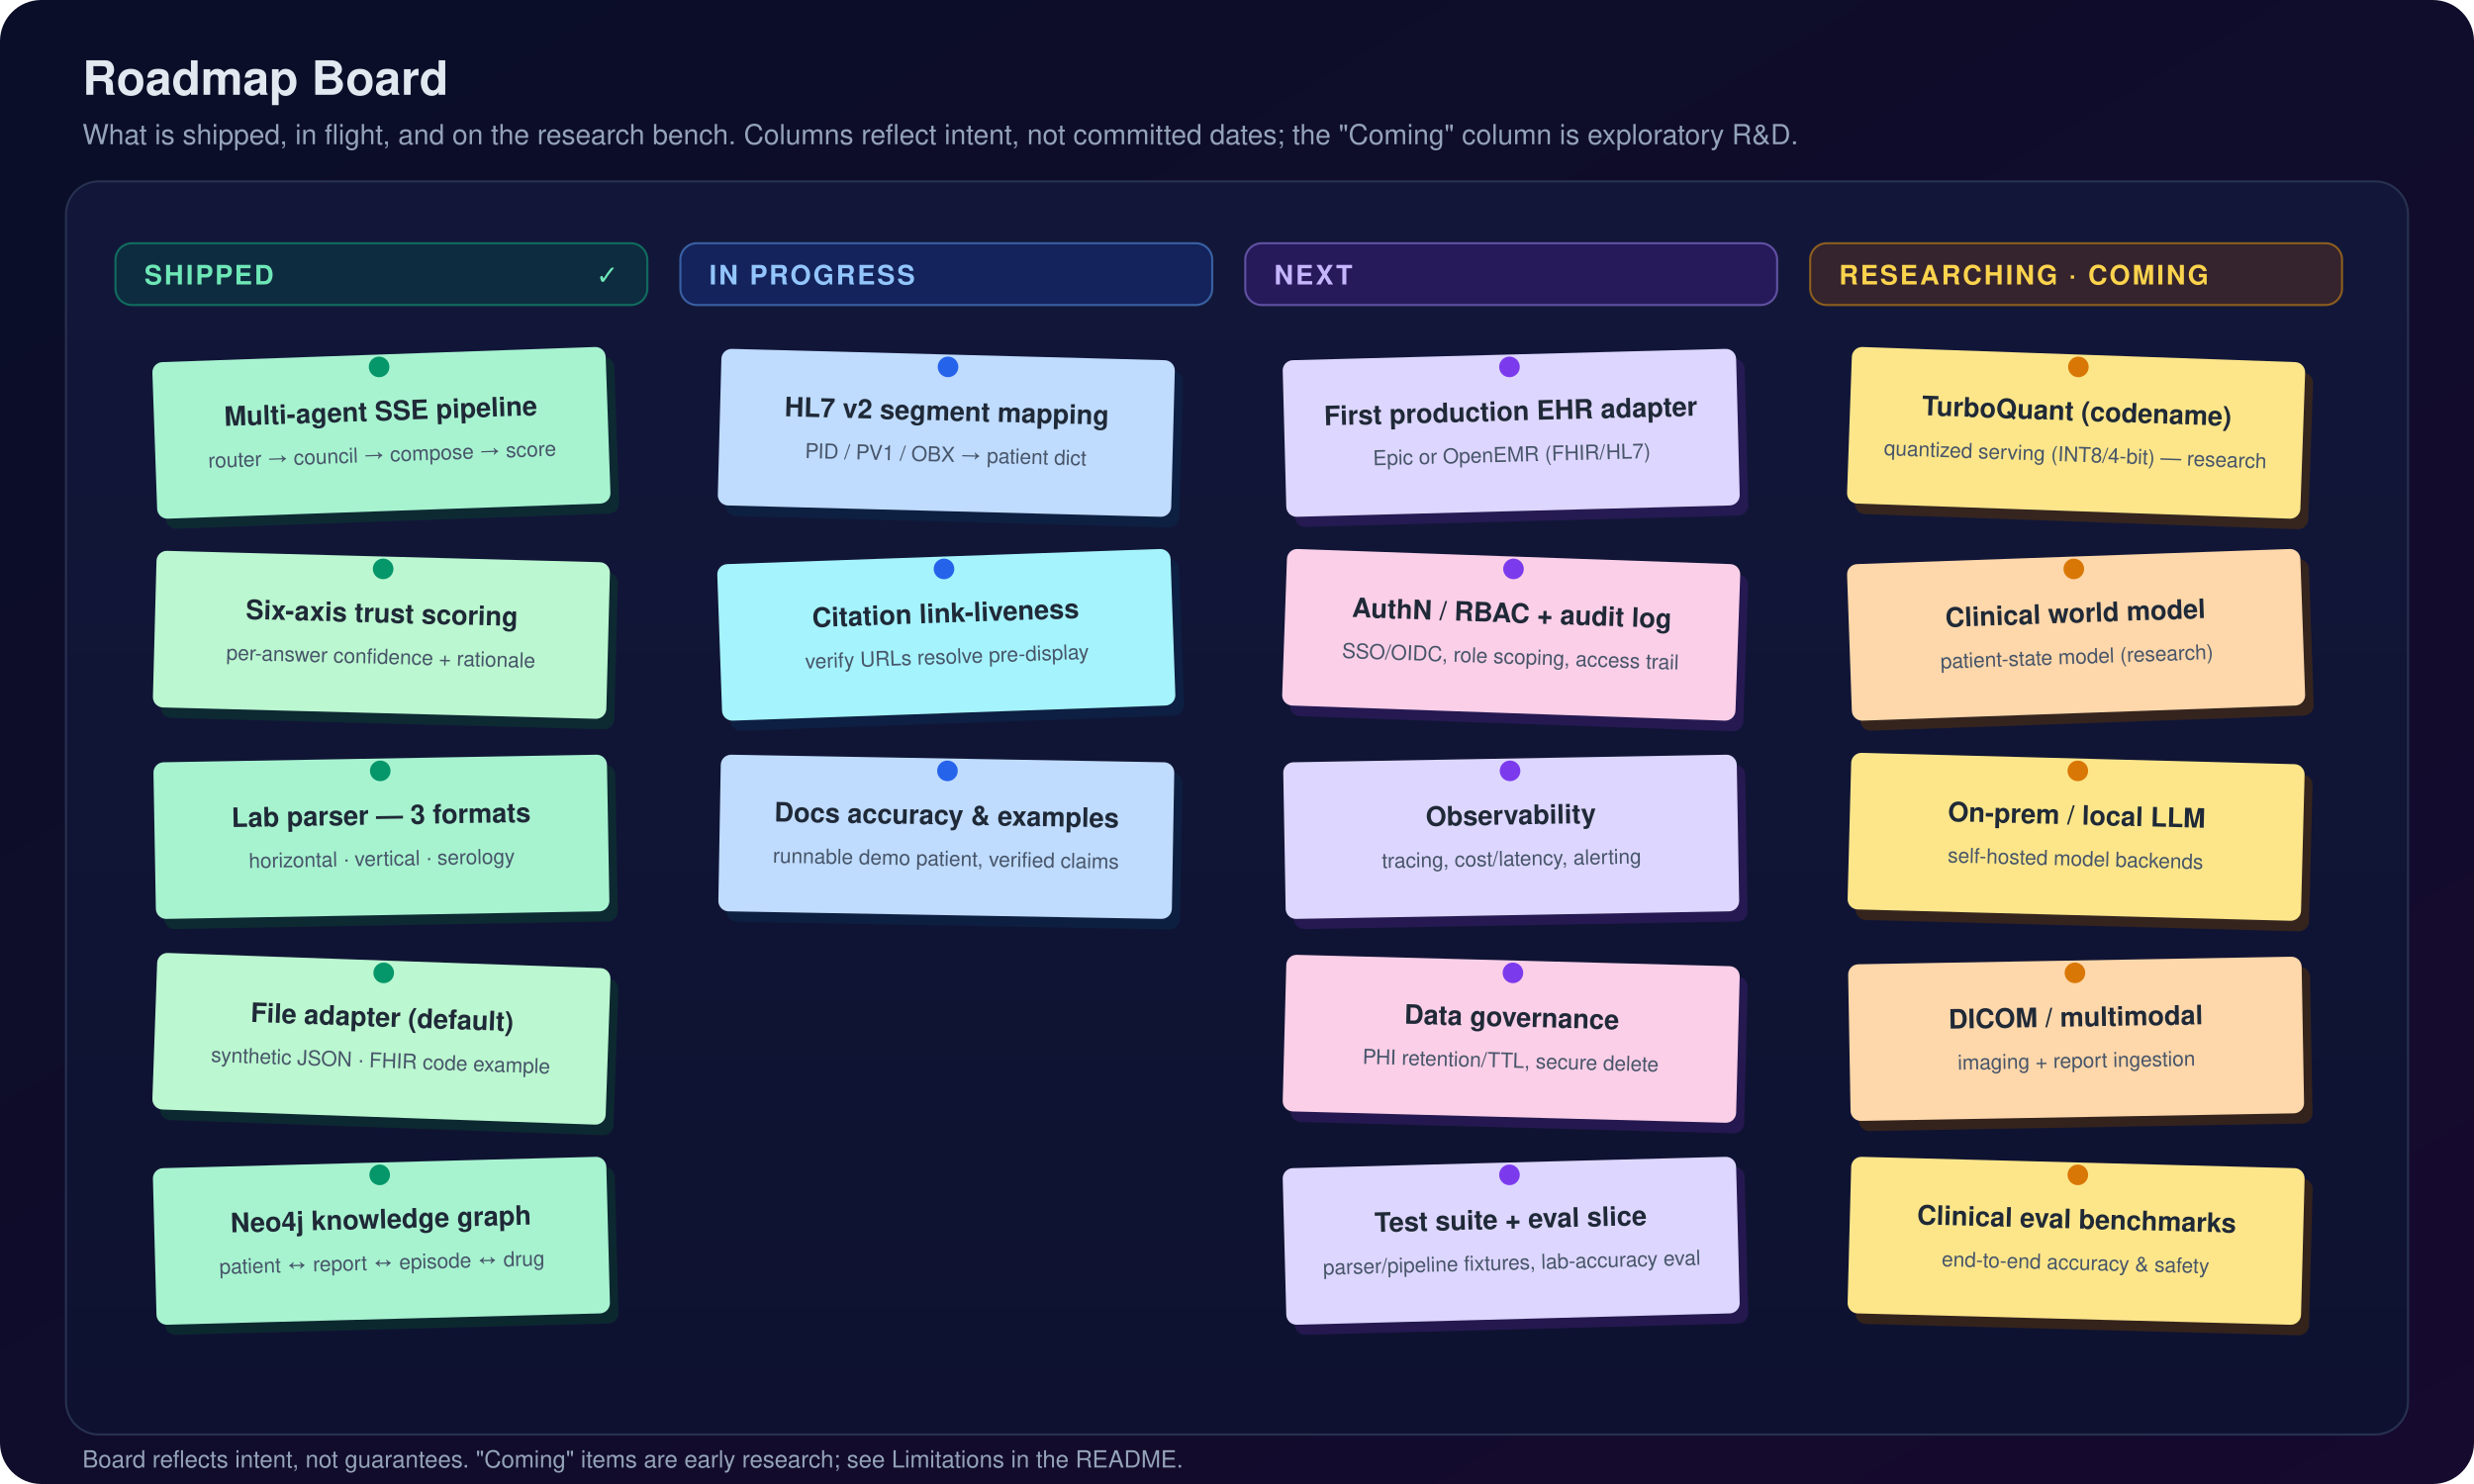
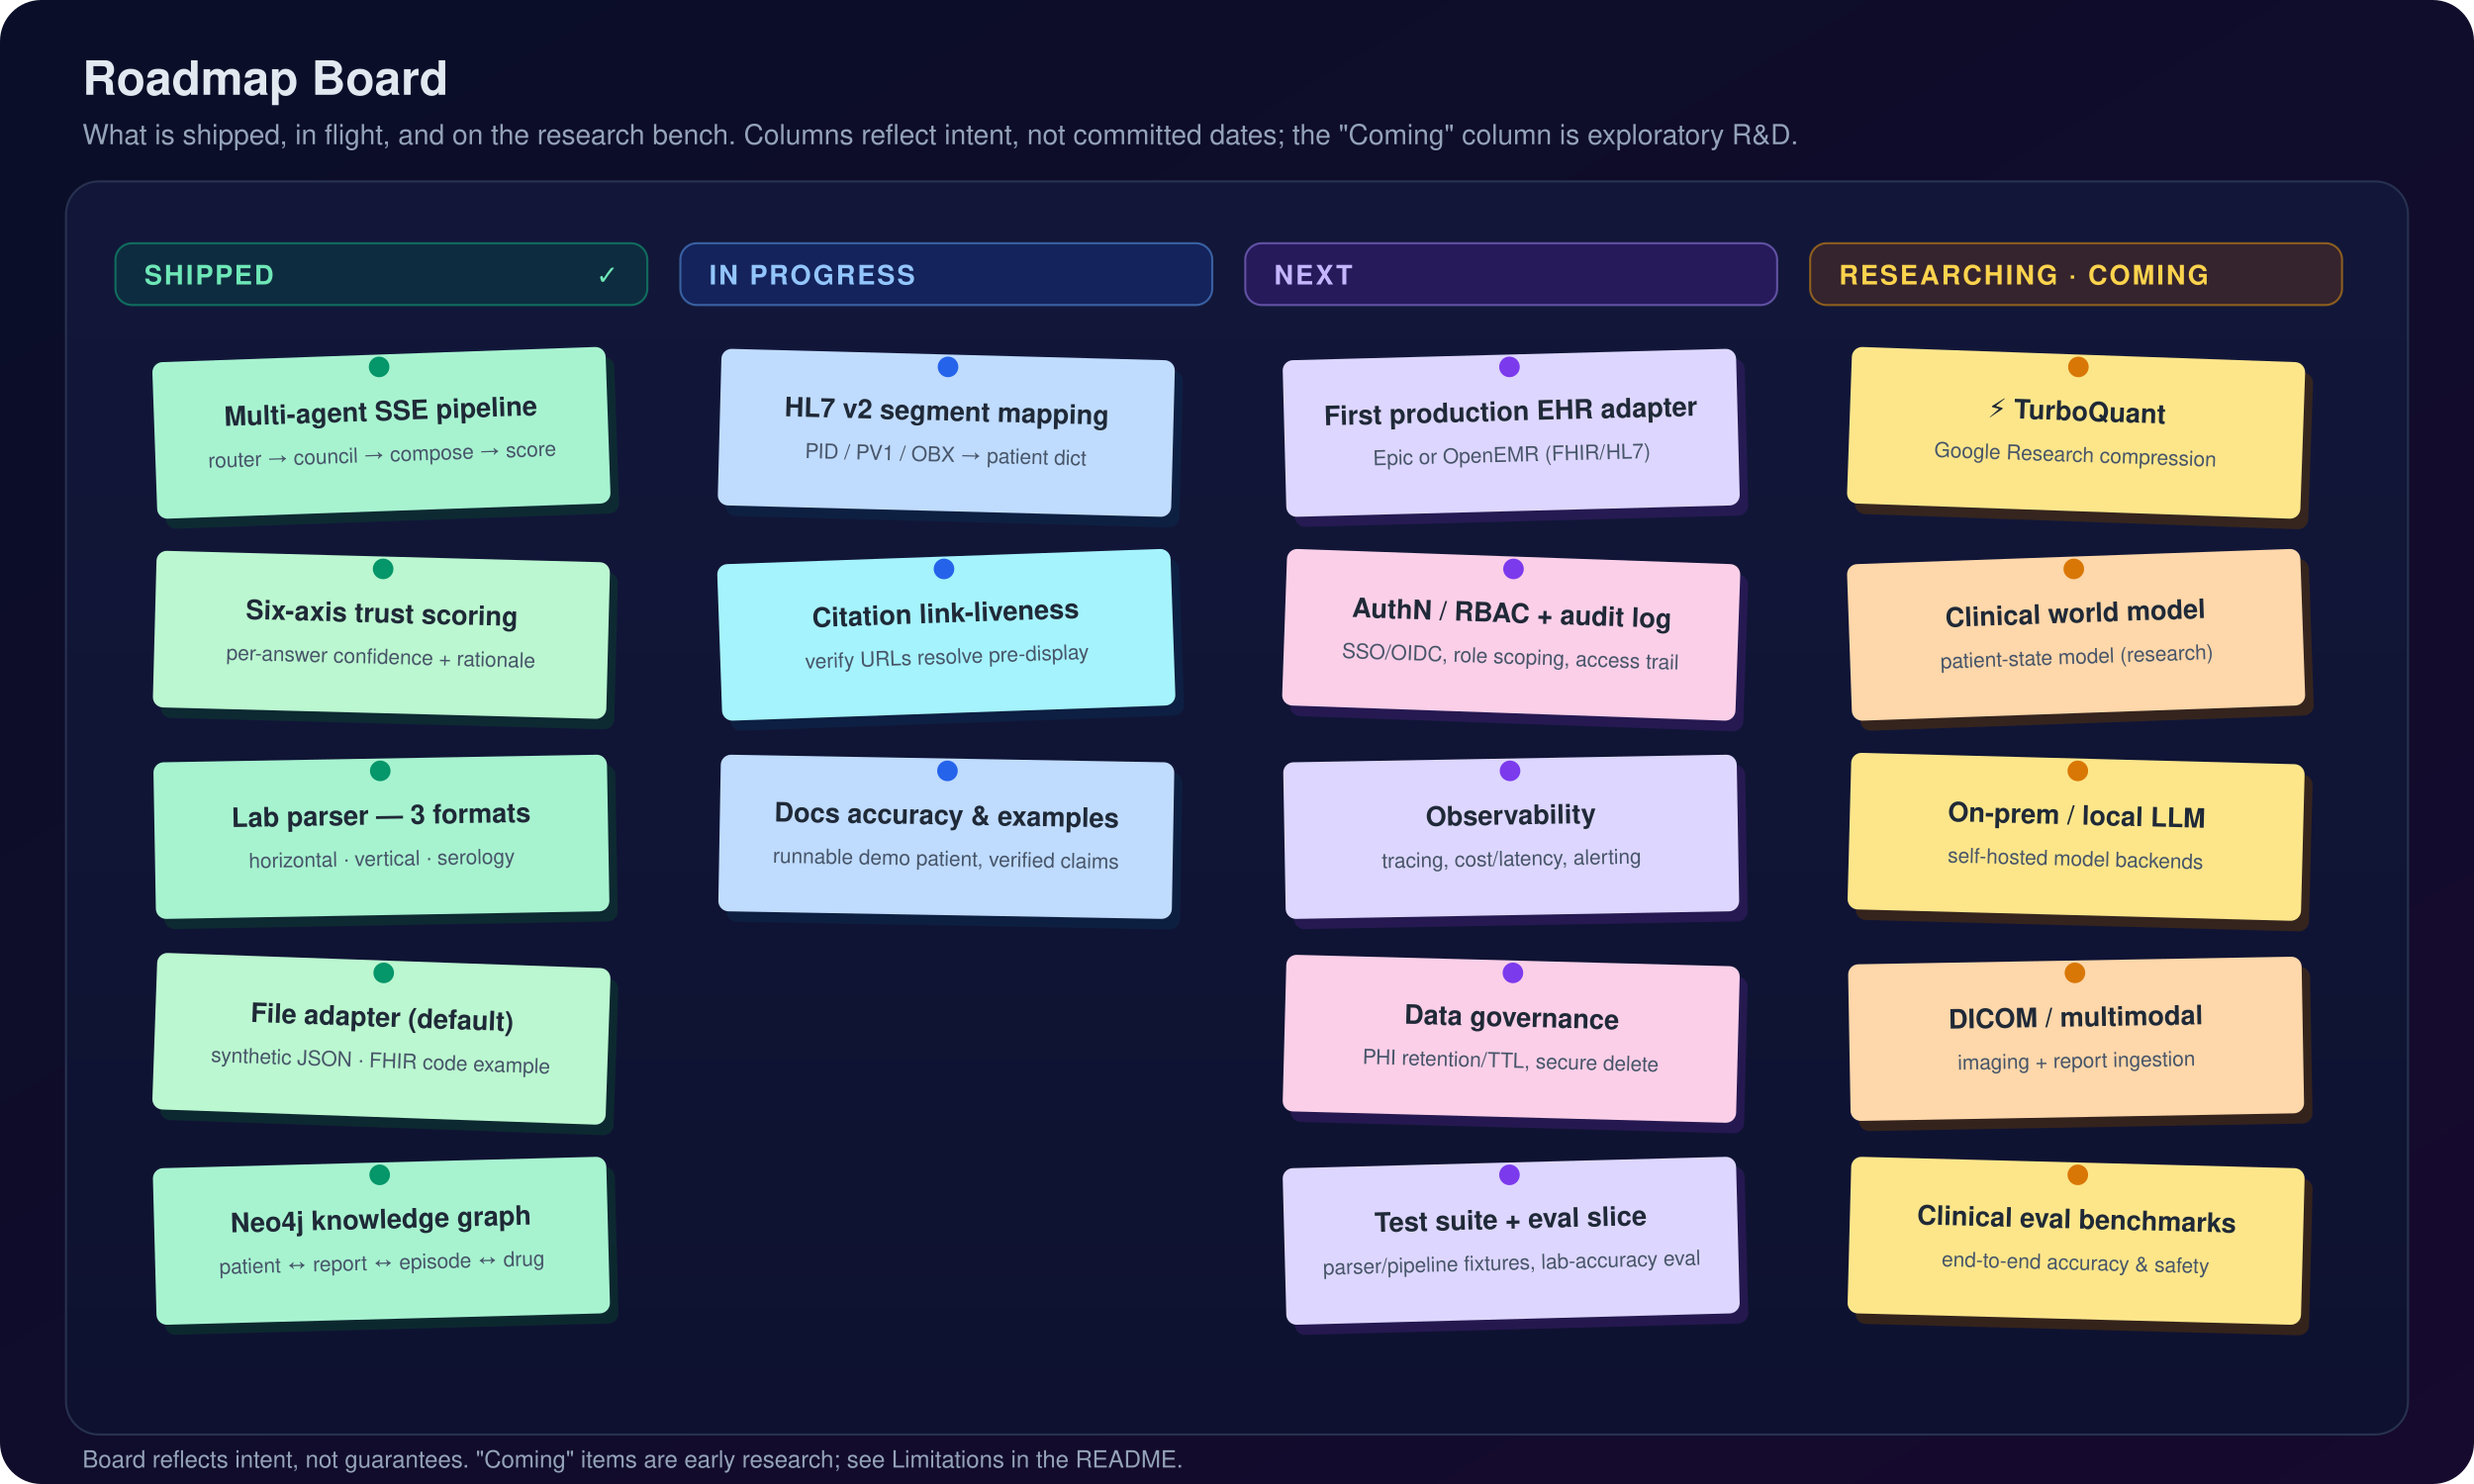
<svg xmlns="http://www.w3.org/2000/svg" viewBox="0 0 1200 720" width="1200" height="720" role="img" aria-label="CerebraLink roadmap board">
  <defs>
    <linearGradient id="rbg" x1="0" y1="0" x2="1" y2="1">
      <stop offset="0%" stop-color="#0a0e28" />
      <stop offset="100%" stop-color="#160a2e" />
    </linearGradient>
    <linearGradient id="board" x1="0" y1="0" x2="0" y2="1">
      <stop offset="0%" stop-color="#12173a" />
      <stop offset="100%" stop-color="#0e1230" />
    </linearGradient>
    <style>
      text{font-family:'Segoe UI',Helvetica,Arial,sans-serif}
      .h{fill:#e2e8f0;font-weight:800}.sub{fill:#94a3b8}
      .col{font-weight:800;font-size:13px;letter-spacing:1px}
      .ct{fill:#1f2937;font-weight:700}.cd{fill:#475569}
      @keyframes pinp{0%,100%{opacity:.85}50%{opacity:1}}
      .pin{animation:pinp 2.6s ease-in-out infinite}
    </style>
  </defs>
  <rect width="1200" height="720" rx="20" fill="url(#rbg)" />
  <text x="40" y="46" class="h" font-size="23">Roadmap Board</text>
  <text x="40" y="70" class="sub" font-size="13.5">What is shipped, in flight, and on the research bench. Columns reflect intent, not committed dates; the "Coming" column is exploratory R&amp;D.</text>
  <rect x="32" y="88" width="1136" height="608" rx="16" fill="url(#board)" stroke="#273150" />
  <g>
    <g transform="translate(56,118)">
      <rect width="258" height="30" rx="8" fill="#047857" fill-opacity=".22" stroke="#10b981" stroke-opacity=".5" />
      <text x="14" y="20" class="col" fill="#6ee7b7">SHIPPED</text>
      <text x="244" y="20" text-anchor="end" class="col" fill="#6ee7b7" font-size="13">✓</text>
    </g>
    <g transform="translate(330,118)">
      <rect width="258" height="30" rx="8" fill="#1d4ed8" fill-opacity=".22" stroke="#60a5fa" stroke-opacity=".5" />
      <text x="14" y="20" class="col" fill="#93c5fd">IN PROGRESS</text>
    </g>
    <g transform="translate(604,118)">
      <rect width="258" height="30" rx="8" fill="#6d28d9" fill-opacity=".22" stroke="#a78bfa" stroke-opacity=".5" />
      <text x="14" y="20" class="col" fill="#c4b5fd">NEXT</text>
    </g>
    <g transform="translate(878,118)">
      <rect width="258" height="30" rx="8" fill="#b45309" fill-opacity=".22" stroke="#f59e0b" stroke-opacity=".5" />
      <text x="14" y="20" class="col" fill="#fcd34d">RESEARCHING · COMING</text>
    </g>
  </g>
  <g>
    <g transform="translate(185,210) rotate(-2,0,0)">
      <rect x="-110" y="-38" width="220" height="76" rx="5" fill="#0a3d2e" opacity=".5" transform="translate(4,5)" />
      <rect x="-110" y="-38" width="220" height="76" rx="5" fill="#a7f3d0" />
      <circle class="pin" cx="0" cy="-32" r="5" fill="#059669" />
      <text x="0" y="-6" text-anchor="middle" class="ct" font-size="13">Multi-agent SSE pipeline</text>
      <text x="0" y="14" text-anchor="middle" class="cd" font-size="10">router → council → compose → score</text>
    </g>
    <g transform="translate(185,308) rotate(1.5,0,0)">
      <rect x="-110" y="-38" width="220" height="76" rx="5" fill="#0a3d2e" opacity=".5" transform="translate(4,5)" />
      <rect x="-110" y="-38" width="220" height="76" rx="5" fill="#bbf7d0" />
      <circle class="pin" cx="0" cy="-32" r="5" fill="#059669" />
      <text x="0" y="-6" text-anchor="middle" class="ct" font-size="13">Six-axis trust scoring</text>
      <text x="0" y="14" text-anchor="middle" class="cd" font-size="10">per-answer confidence + rationale</text>
    </g>
    <g transform="translate(185,406) rotate(-1,0,0)">
      <rect x="-110" y="-38" width="220" height="76" rx="5" fill="#0a3d2e" opacity=".5" transform="translate(4,5)" />
      <rect x="-110" y="-38" width="220" height="76" rx="5" fill="#a7f3d0" />
      <circle class="pin" cx="0" cy="-32" r="5" fill="#059669" />
      <text x="0" y="-6" text-anchor="middle" class="ct" font-size="13">Lab parser — 3 formats</text>
      <text x="0" y="14" text-anchor="middle" class="cd" font-size="10">horizontal · vertical · serology</text>
    </g>
    <g transform="translate(185,504) rotate(2,0,0)">
      <rect x="-110" y="-38" width="220" height="76" rx="5" fill="#0a3d2e" opacity=".5" transform="translate(4,5)" />
      <rect x="-110" y="-38" width="220" height="76" rx="5" fill="#bbf7d0" />
      <circle class="pin" cx="0" cy="-32" r="5" fill="#059669" />
      <text x="0" y="-6" text-anchor="middle" class="ct" font-size="13">File adapter (default)</text>
      <text x="0" y="14" text-anchor="middle" class="cd" font-size="10">synthetic JSON · FHIR code example</text>
    </g>
    <g transform="translate(185,602) rotate(-1.5,0,0)">
      <rect x="-110" y="-38" width="220" height="76" rx="5" fill="#0a3d2e" opacity=".5" transform="translate(4,5)" />
      <rect x="-110" y="-38" width="220" height="76" rx="5" fill="#a7f3d0" />
      <circle class="pin" cx="0" cy="-32" r="5" fill="#059669" />
      <text x="0" y="-6" text-anchor="middle" class="ct" font-size="13">Neo4j knowledge graph</text>
      <text x="0" y="14" text-anchor="middle" class="cd" font-size="10">patient ↔ report ↔ episode ↔ drug</text>
    </g>
  </g>
  <g>
    <g transform="translate(459,210) rotate(1.5,0,0)">
      <rect x="-110" y="-38" width="220" height="76" rx="5" fill="#0a2a4d" opacity=".5" transform="translate(4,5)" />
      <rect x="-110" y="-38" width="220" height="76" rx="5" fill="#bfdbfe" />
      <circle class="pin" cx="0" cy="-32" r="5" fill="#2563eb" />
      <text x="0" y="-6" text-anchor="middle" class="ct" font-size="13">HL7 v2 segment mapping</text>
      <text x="0" y="14" text-anchor="middle" class="cd" font-size="10">PID / PV1 / OBX → patient dict</text>
    </g>
    <g transform="translate(459,308) rotate(-2,0,0)">
      <rect x="-110" y="-38" width="220" height="76" rx="5" fill="#0a2a4d" opacity=".5" transform="translate(4,5)" />
      <rect x="-110" y="-38" width="220" height="76" rx="5" fill="#a5f3fc" />
      <circle class="pin" cx="0" cy="-32" r="5" fill="#2563eb" />
      <text x="0" y="-6" text-anchor="middle" class="ct" font-size="13">Citation link-liveness</text>
      <text x="0" y="14" text-anchor="middle" class="cd" font-size="10">verify URLs resolve pre-display</text>
    </g>
    <g transform="translate(459,406) rotate(1,0,0)">
      <rect x="-110" y="-38" width="220" height="76" rx="5" fill="#0a2a4d" opacity=".5" transform="translate(4,5)" />
      <rect x="-110" y="-38" width="220" height="76" rx="5" fill="#bfdbfe" />
      <circle class="pin" cx="0" cy="-32" r="5" fill="#2563eb" />
      <text x="0" y="-6" text-anchor="middle" class="ct" font-size="13">Docs accuracy &amp; examples</text>
      <text x="0" y="14" text-anchor="middle" class="cd" font-size="10">runnable demo patient, verified claims</text>
    </g>
  </g>
  <g>
    <g transform="translate(733,210) rotate(-1.5,0,0)">
      <rect x="-110" y="-38" width="220" height="76" rx="5" fill="#3b1d6e" opacity=".5" transform="translate(4,5)" />
      <rect x="-110" y="-38" width="220" height="76" rx="5" fill="#ddd6fe" />
      <circle class="pin" cx="0" cy="-32" r="5" fill="#7c3aed" />
      <text x="0" y="-6" text-anchor="middle" class="ct" font-size="13">First production EHR adapter</text>
      <text x="0" y="14" text-anchor="middle" class="cd" font-size="10">Epic or OpenEMR (FHIR/HL7)</text>
    </g>
    <g transform="translate(733,308) rotate(2,0,0)">
      <rect x="-110" y="-38" width="220" height="76" rx="5" fill="#3b1d6e" opacity=".5" transform="translate(4,5)" />
      <rect x="-110" y="-38" width="220" height="76" rx="5" fill="#fbcfe8" />
      <circle class="pin" cx="0" cy="-32" r="5" fill="#7c3aed" />
      <text x="0" y="-6" text-anchor="middle" class="ct" font-size="13">AuthN / RBAC + audit log</text>
      <text x="0" y="14" text-anchor="middle" class="cd" font-size="10">SSO/OIDC, role scoping, access trail</text>
    </g>
    <g transform="translate(733,406) rotate(-1,0,0)">
      <rect x="-110" y="-38" width="220" height="76" rx="5" fill="#3b1d6e" opacity=".5" transform="translate(4,5)" />
      <rect x="-110" y="-38" width="220" height="76" rx="5" fill="#ddd6fe" />
      <circle class="pin" cx="0" cy="-32" r="5" fill="#7c3aed" />
      <text x="0" y="-6" text-anchor="middle" class="ct" font-size="13">Observability</text>
      <text x="0" y="14" text-anchor="middle" class="cd" font-size="10">tracing, cost/latency, alerting</text>
    </g>
    <g transform="translate(733,504) rotate(1.5,0,0)">
      <rect x="-110" y="-38" width="220" height="76" rx="5" fill="#3b1d6e" opacity=".5" transform="translate(4,5)" />
      <rect x="-110" y="-38" width="220" height="76" rx="5" fill="#fbcfe8" />
      <circle class="pin" cx="0" cy="-32" r="5" fill="#7c3aed" />
      <text x="0" y="-6" text-anchor="middle" class="ct" font-size="13">Data governance</text>
      <text x="0" y="14" text-anchor="middle" class="cd" font-size="10">PHI retention/TTL, secure delete</text>
    </g>
    <g transform="translate(733,602) rotate(-1.5,0,0)">
      <rect x="-110" y="-38" width="220" height="76" rx="5" fill="#3b1d6e" opacity=".5" transform="translate(4,5)" />
      <rect x="-110" y="-38" width="220" height="76" rx="5" fill="#ddd6fe" />
      <circle class="pin" cx="0" cy="-32" r="5" fill="#7c3aed" />
      <text x="0" y="-6" text-anchor="middle" class="ct" font-size="13">Test suite + eval slice</text>
      <text x="0" y="14" text-anchor="middle" class="cd" font-size="10">parser/pipeline fixtures, lab-accuracy eval</text>
    </g>
  </g>
  <g>
    <g transform="translate(1007,210) rotate(2,0,0)">
      <rect x="-110" y="-38" width="220" height="76" rx="5" fill="#5a3306" opacity=".5" transform="translate(4,5)" />
      <rect x="-110" y="-38" width="220" height="76" rx="5" fill="#fde68a" />
      <circle class="pin" cx="0" cy="-32" r="5" fill="#d97706" />
-       <text x="0" y="-6" text-anchor="middle" class="ct" font-size="13">TurboQuant (codename)</text>
-       <text x="0" y="14" text-anchor="middle" class="cd" font-size="10">quantized serving (INT8/4-bit) — research</text>
+       <text x="0" y="-6" text-anchor="middle" class="ct" font-size="13">⚡ TurboQuant</text>
+       <text x="0" y="14" text-anchor="middle" class="cd" font-size="10">Google Research compression</text>
    </g>
    <g transform="translate(1007,308) rotate(-2,0,0)">
      <rect x="-110" y="-38" width="220" height="76" rx="5" fill="#5a3306" opacity=".5" transform="translate(4,5)" />
      <rect x="-110" y="-38" width="220" height="76" rx="5" fill="#fed7aa" />
      <circle class="pin" cx="0" cy="-32" r="5" fill="#d97706" />
      <text x="0" y="-6" text-anchor="middle" class="ct" font-size="13">Clinical world model</text>
      <text x="0" y="14" text-anchor="middle" class="cd" font-size="10">patient-state model (research)</text>
    </g>
    <g transform="translate(1007,406) rotate(1.5,0,0)">
      <rect x="-110" y="-38" width="220" height="76" rx="5" fill="#5a3306" opacity=".5" transform="translate(4,5)" />
      <rect x="-110" y="-38" width="220" height="76" rx="5" fill="#fde68a" />
      <circle class="pin" cx="0" cy="-32" r="5" fill="#d97706" />
      <text x="0" y="-6" text-anchor="middle" class="ct" font-size="13">On-prem / local LLM</text>
      <text x="0" y="14" text-anchor="middle" class="cd" font-size="10">self-hosted model backends</text>
    </g>
    <g transform="translate(1007,504) rotate(-1,0,0)">
      <rect x="-110" y="-38" width="220" height="76" rx="5" fill="#5a3306" opacity=".5" transform="translate(4,5)" />
      <rect x="-110" y="-38" width="220" height="76" rx="5" fill="#fed7aa" />
      <circle class="pin" cx="0" cy="-32" r="5" fill="#d97706" />
      <text x="0" y="-6" text-anchor="middle" class="ct" font-size="13">DICOM / multimodal</text>
      <text x="0" y="14" text-anchor="middle" class="cd" font-size="10">imaging + report ingestion</text>
    </g>
    <g transform="translate(1007,602) rotate(1.5,0,0)">
      <rect x="-110" y="-38" width="220" height="76" rx="5" fill="#5a3306" opacity=".5" transform="translate(4,5)" />
      <rect x="-110" y="-38" width="220" height="76" rx="5" fill="#fde68a" />
      <circle class="pin" cx="0" cy="-32" r="5" fill="#d97706" />
      <text x="0" y="-6" text-anchor="middle" class="ct" font-size="13">Clinical eval benchmarks</text>
      <text x="0" y="14" text-anchor="middle" class="cd" font-size="10">end-to-end accuracy &amp; safety</text>
    </g>
  </g>
  <text x="40" y="712" class="sub" font-size="11.5" fill="#64748b">Board reflects intent, not guarantees. "Coming" items are early research; see Limitations in the README.</text>
</svg>
